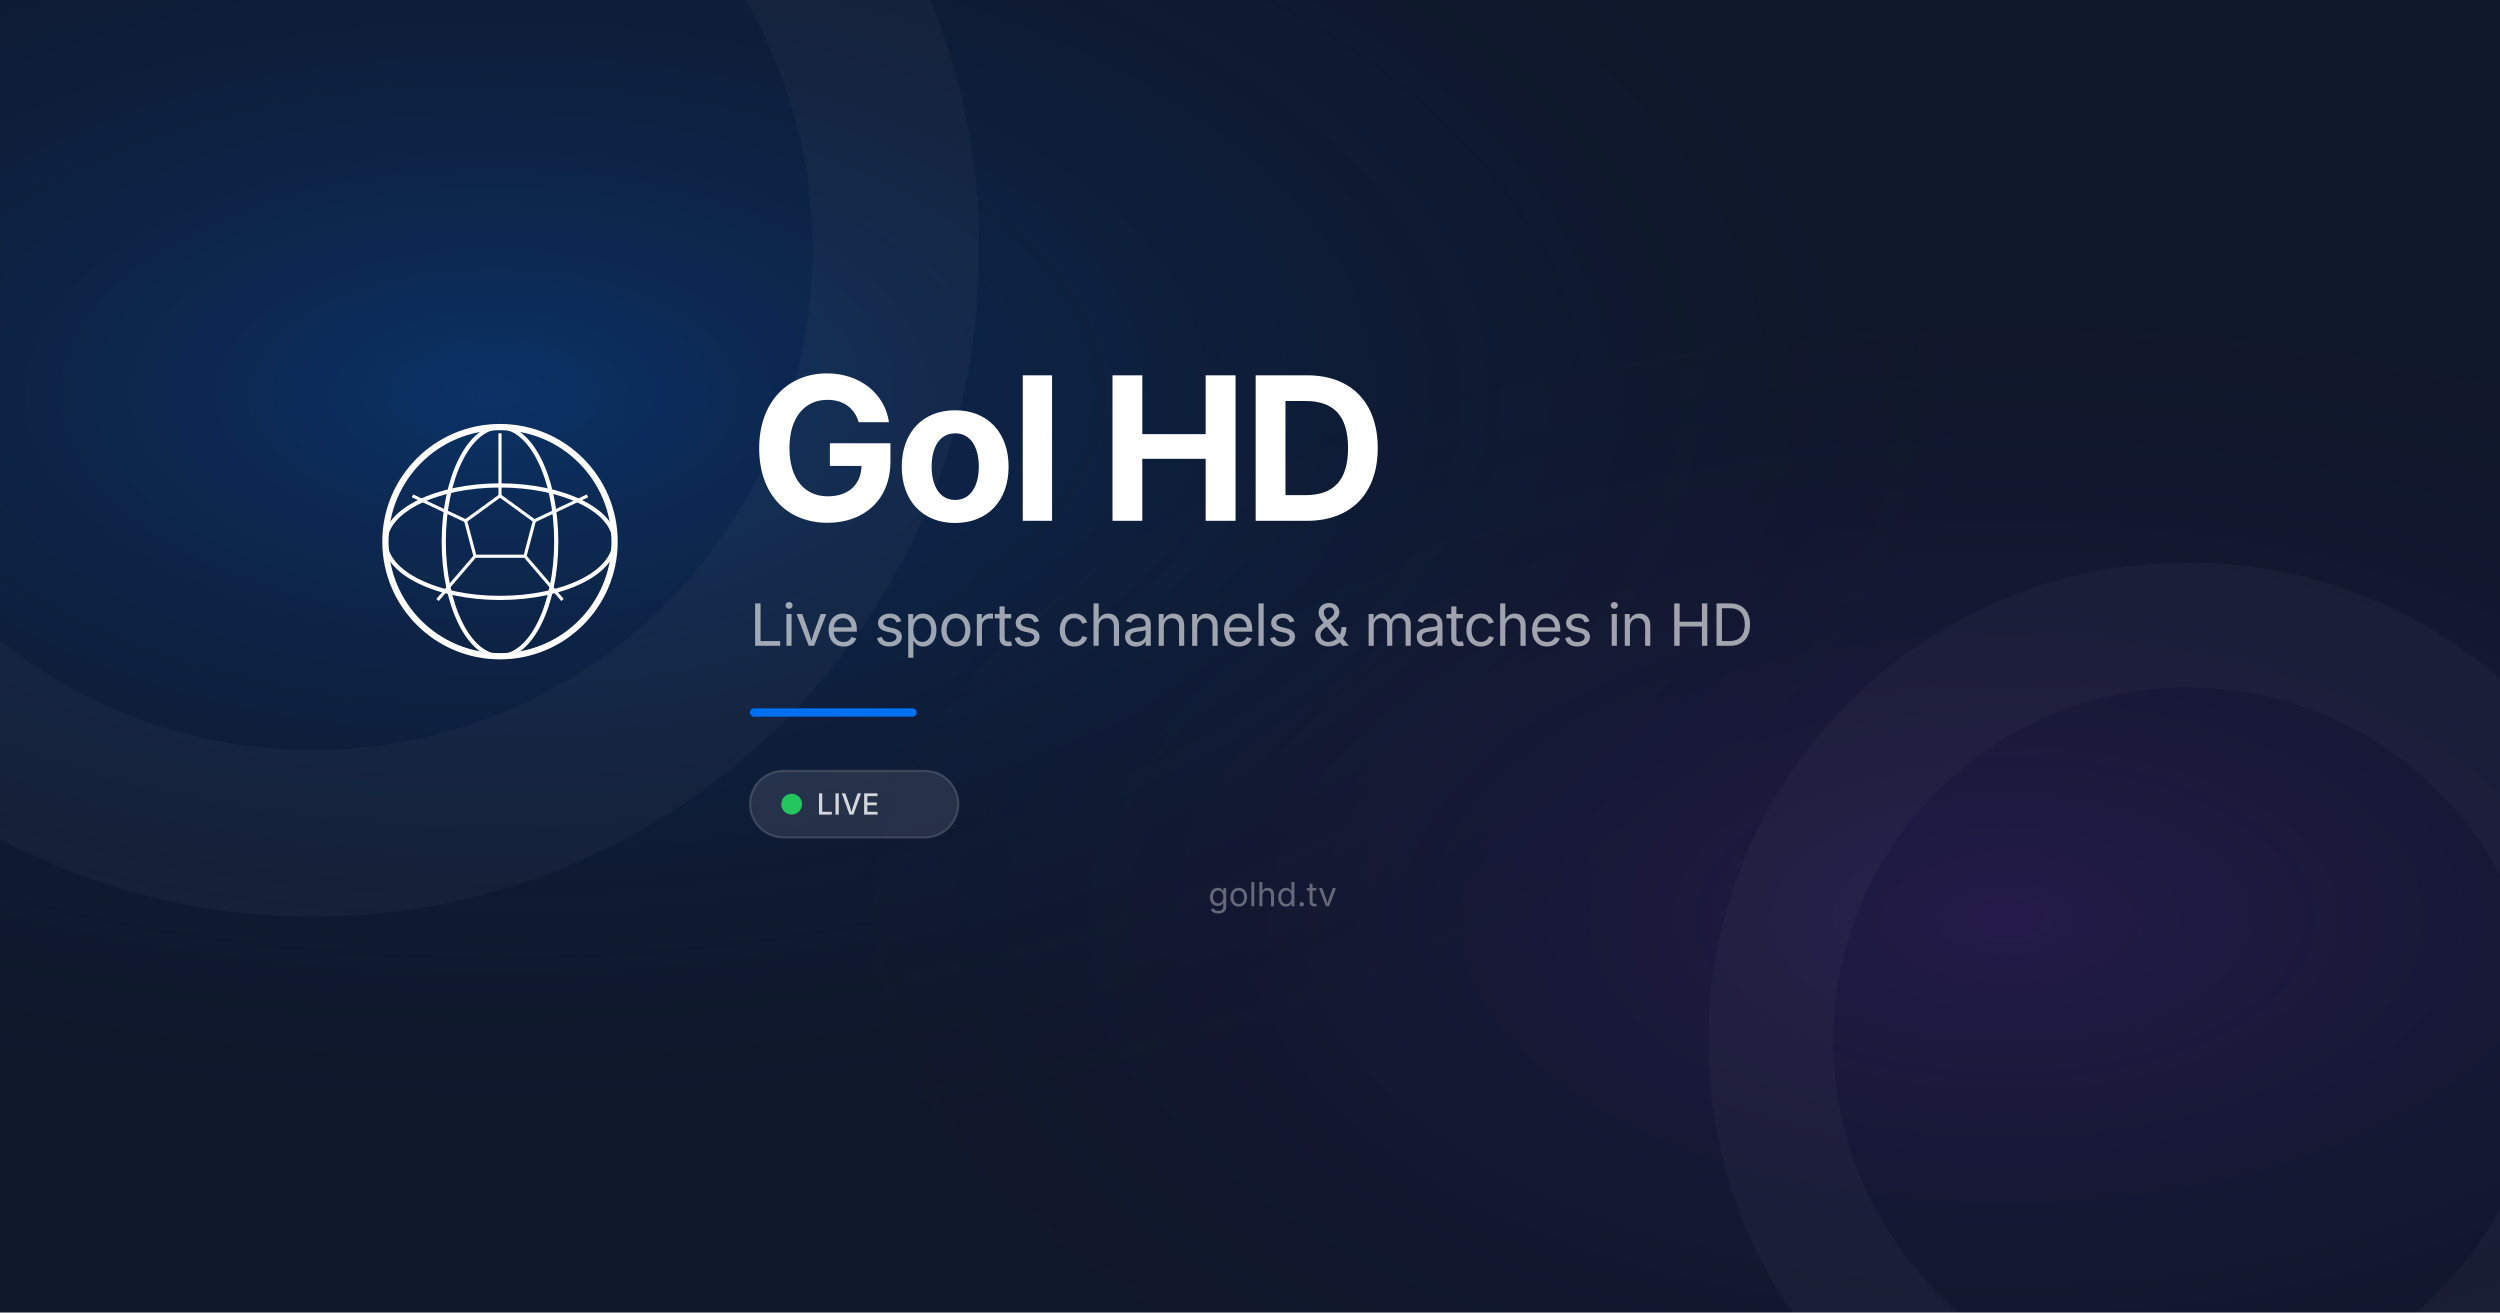
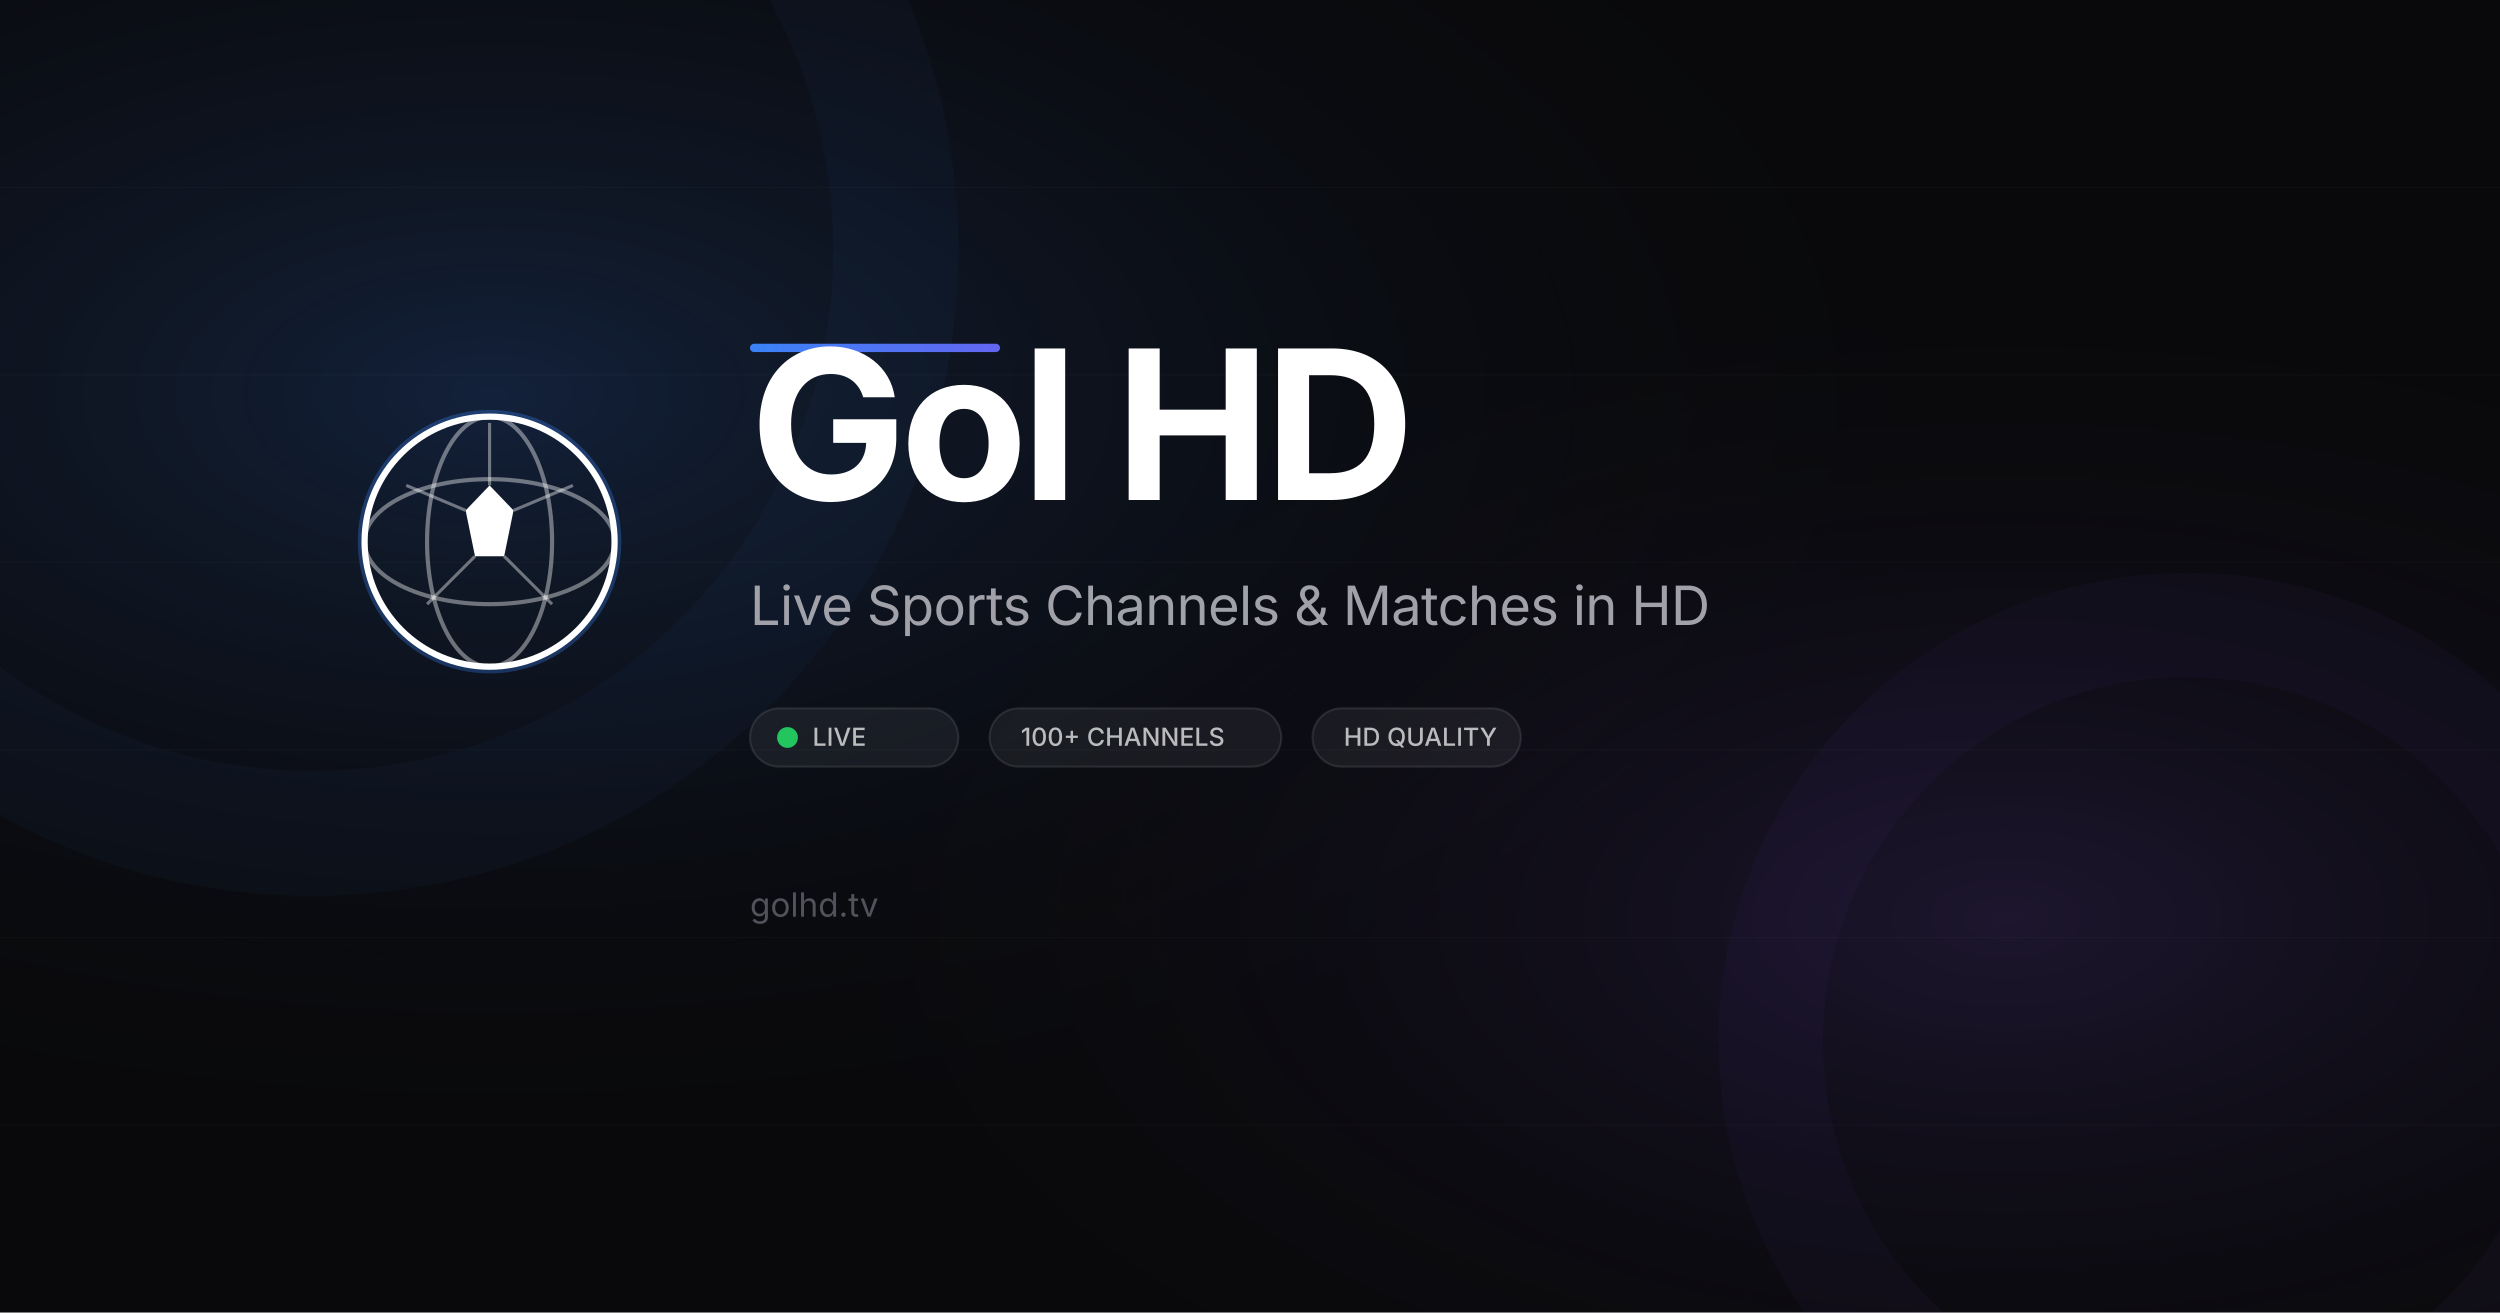
<svg xmlns="http://www.w3.org/2000/svg" viewBox="0 0 1200 630" fill="none">
-   <rect width="1200" height="630" fill="#0f172a" />
  <defs>
-     <radialGradient id="g1" cx="20%" cy="30%" r="60%">
-       <stop offset="0%" stop-color="#0070f3" stop-opacity="0.3" />
-       <stop offset="100%" stop-color="#0f172a" stop-opacity="0" />
+     <radialGradient id="bg1" cx="20%" cy="30%" r="60%">
+       <stop offset="0%" stop-color="#3b82f6" stop-opacity="0.2" />
+       <stop offset="100%" stop-color="#09090b" stop-opacity="0" />
    </radialGradient>
-     <radialGradient id="g2" cx="80%" cy="70%" r="50%">
-       <stop offset="0%" stop-color="#7928ca" stop-opacity="0.2" />
-       <stop offset="100%" stop-color="#0f172a" stop-opacity="0" />
+     <radialGradient id="bg2" cx="80%" cy="70%" r="50%">
+       <stop offset="0%" stop-color="#8b5cf6" stop-opacity="0.15" />
+       <stop offset="100%" stop-color="#09090b" stop-opacity="0" />
    </radialGradient>
+     <linearGradient id="glowGrad" x1="0%" y1="0%" x2="100%" y2="0%">
+       <stop offset="0%" stop-color="#3b82f6" />
+       <stop offset="100%" stop-color="#6366f1" />
+     </linearGradient>
  </defs>
-   <rect width="1200" height="630" fill="url(#g1)" />
-   <rect width="1200" height="630" fill="url(#g2)" />
-   <circle cx="150" cy="120" r="280" stroke="#ffffff" stroke-opacity="0.03" stroke-width="80" fill="none" />
-   <circle cx="1050" cy="500" r="200" stroke="#ffffff" stroke-opacity="0.03" stroke-width="60" fill="none" />
-   <g transform="translate(180, 200)">
-     <circle cx="60" cy="60" r="55" stroke="white" stroke-width="3" />
-     <ellipse cx="60" cy="60" rx="27" ry="55" stroke="white" stroke-width="2" />
-     <ellipse cx="60" cy="60" rx="55" ry="27" stroke="white" stroke-width="2" />
-     <polygon points="60,38 76.5,50 72,67 48,67 43.5,50" stroke="white" stroke-width="1.5" fill="none" />
-     <line x1="60" y1="38" x2="60" y2="8" stroke="white" stroke-width="1.5" />
-     <line x1="76.5" y1="50" x2="102" y2="38" stroke="white" stroke-width="1.5" />
-     <line x1="72" y1="67" x2="90" y2="88" stroke="white" stroke-width="1.5" />
-     <line x1="48" y1="67" x2="30" y2="88" stroke="white" stroke-width="1.5" />
-     <line x1="43.5" y1="50" x2="18" y2="38" stroke="white" stroke-width="1.5" />
+   <rect width="1200" height="630" fill="#09090b" />
+   <rect width="1200" height="630" fill="url(#bg1)" />
+   <rect width="1200" height="630" fill="url(#bg2)" />
+   <g stroke="#ffffff" stroke-opacity="0.02" stroke-width="0.5">
+     <line x1="0" y1="90" x2="1200" y2="90" />
+     <line x1="0" y1="180" x2="1200" y2="180" />
+     <line x1="0" y1="270" x2="1200" y2="270" />
+     <line x1="0" y1="360" x2="1200" y2="360" />
+     <line x1="0" y1="450" x2="1200" y2="450" />
+     <line x1="0" y1="540" x2="1200" y2="540" />
  </g>
-   <text x="360" y="250" font-family="Inter, -apple-system, sans-serif" font-size="96" font-weight="700" fill="white" letter-spacing="-3">Gol HD</text>
-   <text x="360" y="310" font-family="Inter, -apple-system, sans-serif" font-size="28" font-weight="400" fill="rgba(255,255,255,0.6)" letter-spacing="-0.5">Live sports channels &amp; matches in HD</text>
-   <rect x="360" y="340" width="80" height="4" rx="2" fill="#0070f3" />
-   <rect x="360" y="370" width="100" height="32" rx="16" fill="rgba(255,255,255,0.1)" stroke="rgba(255,255,255,0.15)" stroke-width="1" />
-   <circle cx="380" cy="386" r="5" fill="#22c55e" />
-   <text x="392" y="391" font-family="Inter, -apple-system, sans-serif" font-size="14" font-weight="500" fill="rgba(255,255,255,0.8)">LIVE</text>
-   <text x="580" y="435" font-family="Inter, -apple-system, sans-serif" font-size="16" font-weight="400" fill="rgba(255,255,255,0.35)">golhd.tv</text>
+   <circle cx="150" cy="120" r="280" stroke="#3b82f6" stroke-opacity="0.04" stroke-width="60" fill="none" />
+   <circle cx="1050" cy="500" r="200" stroke="#8b5cf6" stroke-opacity="0.04" stroke-width="50" fill="none" />
+   <g transform="translate(170, 195)">
+     <circle cx="65" cy="65" r="62" stroke="#3b82f6" stroke-width="2.5" stroke-opacity="0.3" fill="none" />
+     <circle cx="65" cy="65" r="60" stroke="white" stroke-width="3" fill="none" />
+     <polygon points="65,38 76.5,50 72,72 58,72 53.5,50" fill="white" stroke="none" />
+     <ellipse cx="65" cy="65" rx="30" ry="60" stroke="white" stroke-width="2" fill="none" opacity="0.4" />
+     <ellipse cx="65" cy="65" rx="60" ry="30" stroke="white" stroke-width="2" fill="none" opacity="0.4" />
+     <line x1="65" y1="38" x2="65" y2="8" stroke="white" stroke-width="1.5" opacity="0.4" />
+     <line x1="76.5" y1="50" x2="105" y2="38" stroke="white" stroke-width="1.5" opacity="0.4" />
+     <line x1="72" y1="72" x2="95" y2="95" stroke="white" stroke-width="1.5" opacity="0.4" />
+     <line x1="58" y1="72" x2="35" y2="95" stroke="white" stroke-width="1.5" opacity="0.4" />
+     <line x1="53.5" y1="50" x2="25" y2="38" stroke="white" stroke-width="1.5" opacity="0.4" />
+   </g>
+   <rect x="360" y="165" width="120" height="4" rx="2" fill="url(#glowGrad)" />
+   <text x="360" y="240" font-family="Inter, -apple-system, sans-serif" font-size="100" font-weight="700" fill="white" letter-spacing="-3">Gol HD</text>
+   <text x="360" y="300" font-family="Inter, -apple-system, sans-serif" font-size="26" font-weight="400" fill="#a1a1aa" letter-spacing="-0.3">Live Sports Channels &amp; Matches in HD</text>
+   <g transform="translate(360, 340)">
+     <rect x="0" y="0" width="100" height="28" rx="14" fill="rgba(255,255,255,0.06)" stroke="rgba(255,255,255,0.1)" stroke-width="1" />
+     <circle cx="18" cy="14" r="5" fill="#22c55e" />
+     <text x="30" y="18" font-family="Inter, -apple-system, sans-serif" font-size="12" font-weight="500" fill="rgba(255,255,255,0.7)">LIVE</text>
+     <rect x="115" y="0" width="140" height="28" rx="14" fill="rgba(255,255,255,0.06)" stroke="rgba(255,255,255,0.1)" stroke-width="1" />
+     <text x="130" y="18" font-family="Inter, -apple-system, sans-serif" font-size="12" font-weight="500" fill="rgba(255,255,255,0.7)">100+ CHANNELS</text>
+     <rect x="270" y="0" width="100" height="28" rx="14" fill="rgba(255,255,255,0.06)" stroke="rgba(255,255,255,0.1)" stroke-width="1" />
+     <text x="285" y="18" font-family="Inter, -apple-system, sans-serif" font-size="12" font-weight="500" fill="rgba(255,255,255,0.7)">HD QUALITY</text>
+   </g>
+   <text x="360" y="440" font-family="Inter, -apple-system, sans-serif" font-size="16" font-weight="400" fill="#52525b">golhd.tv</text>
</svg>
